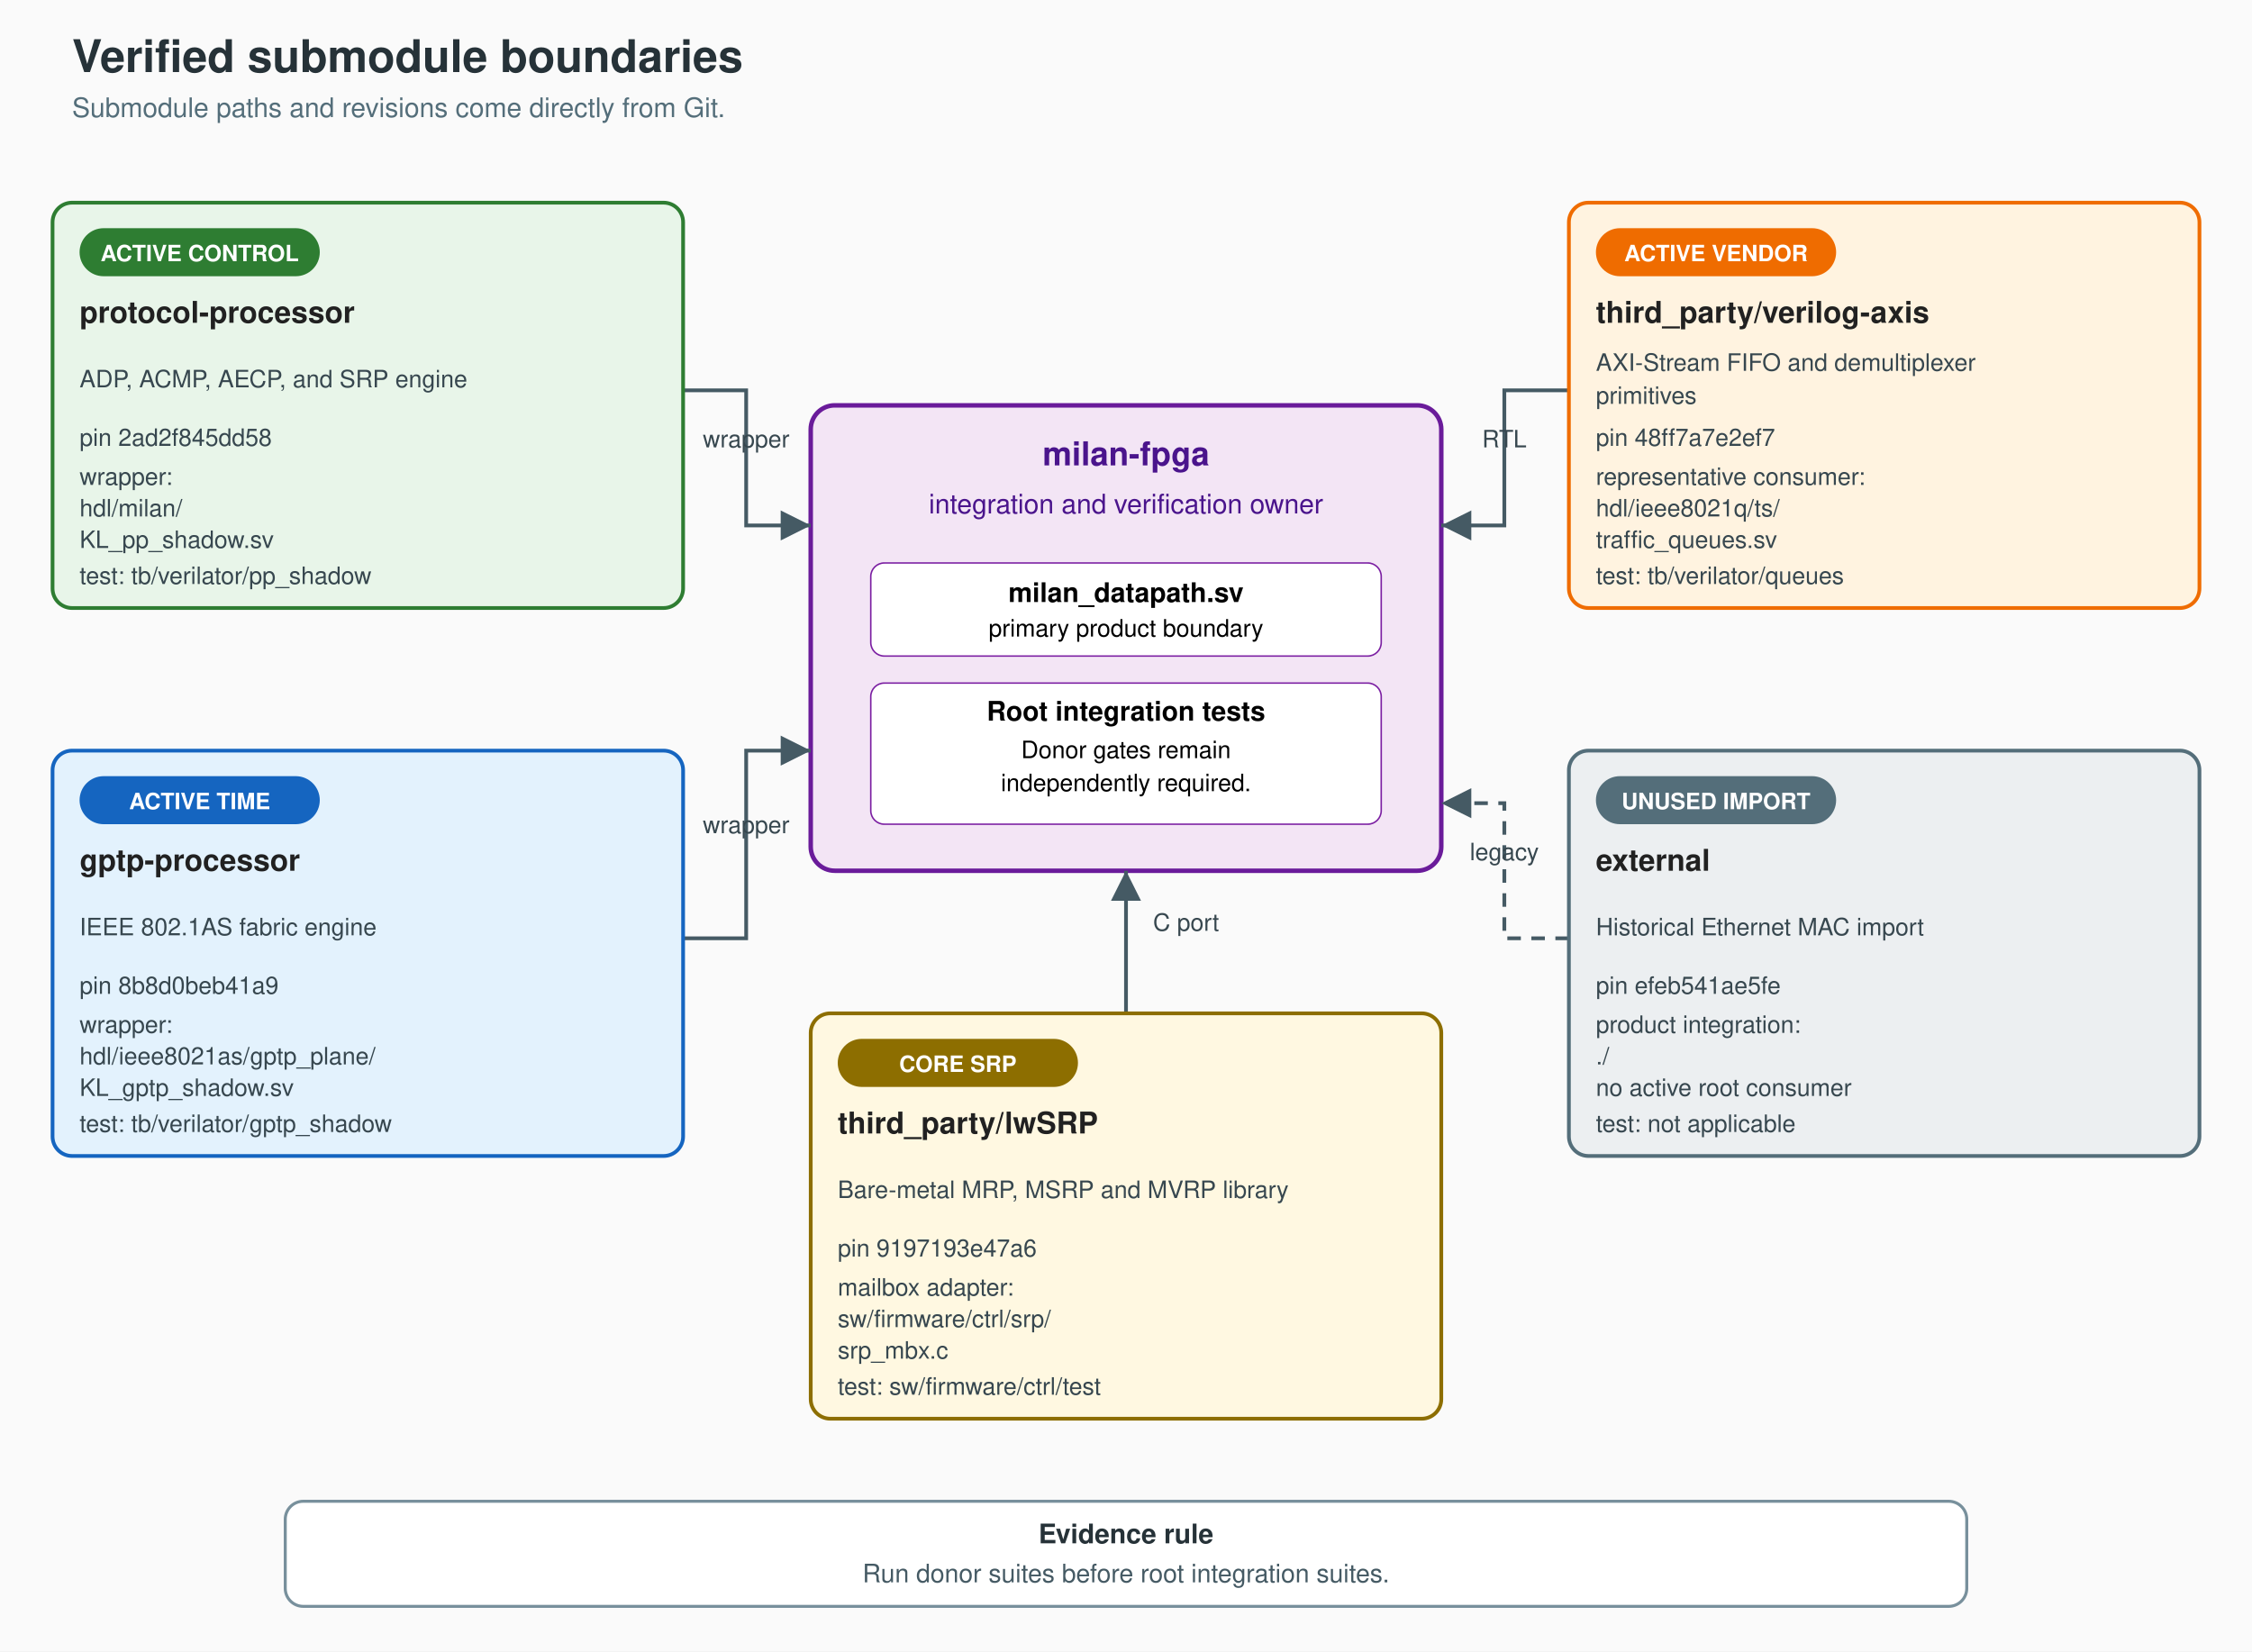
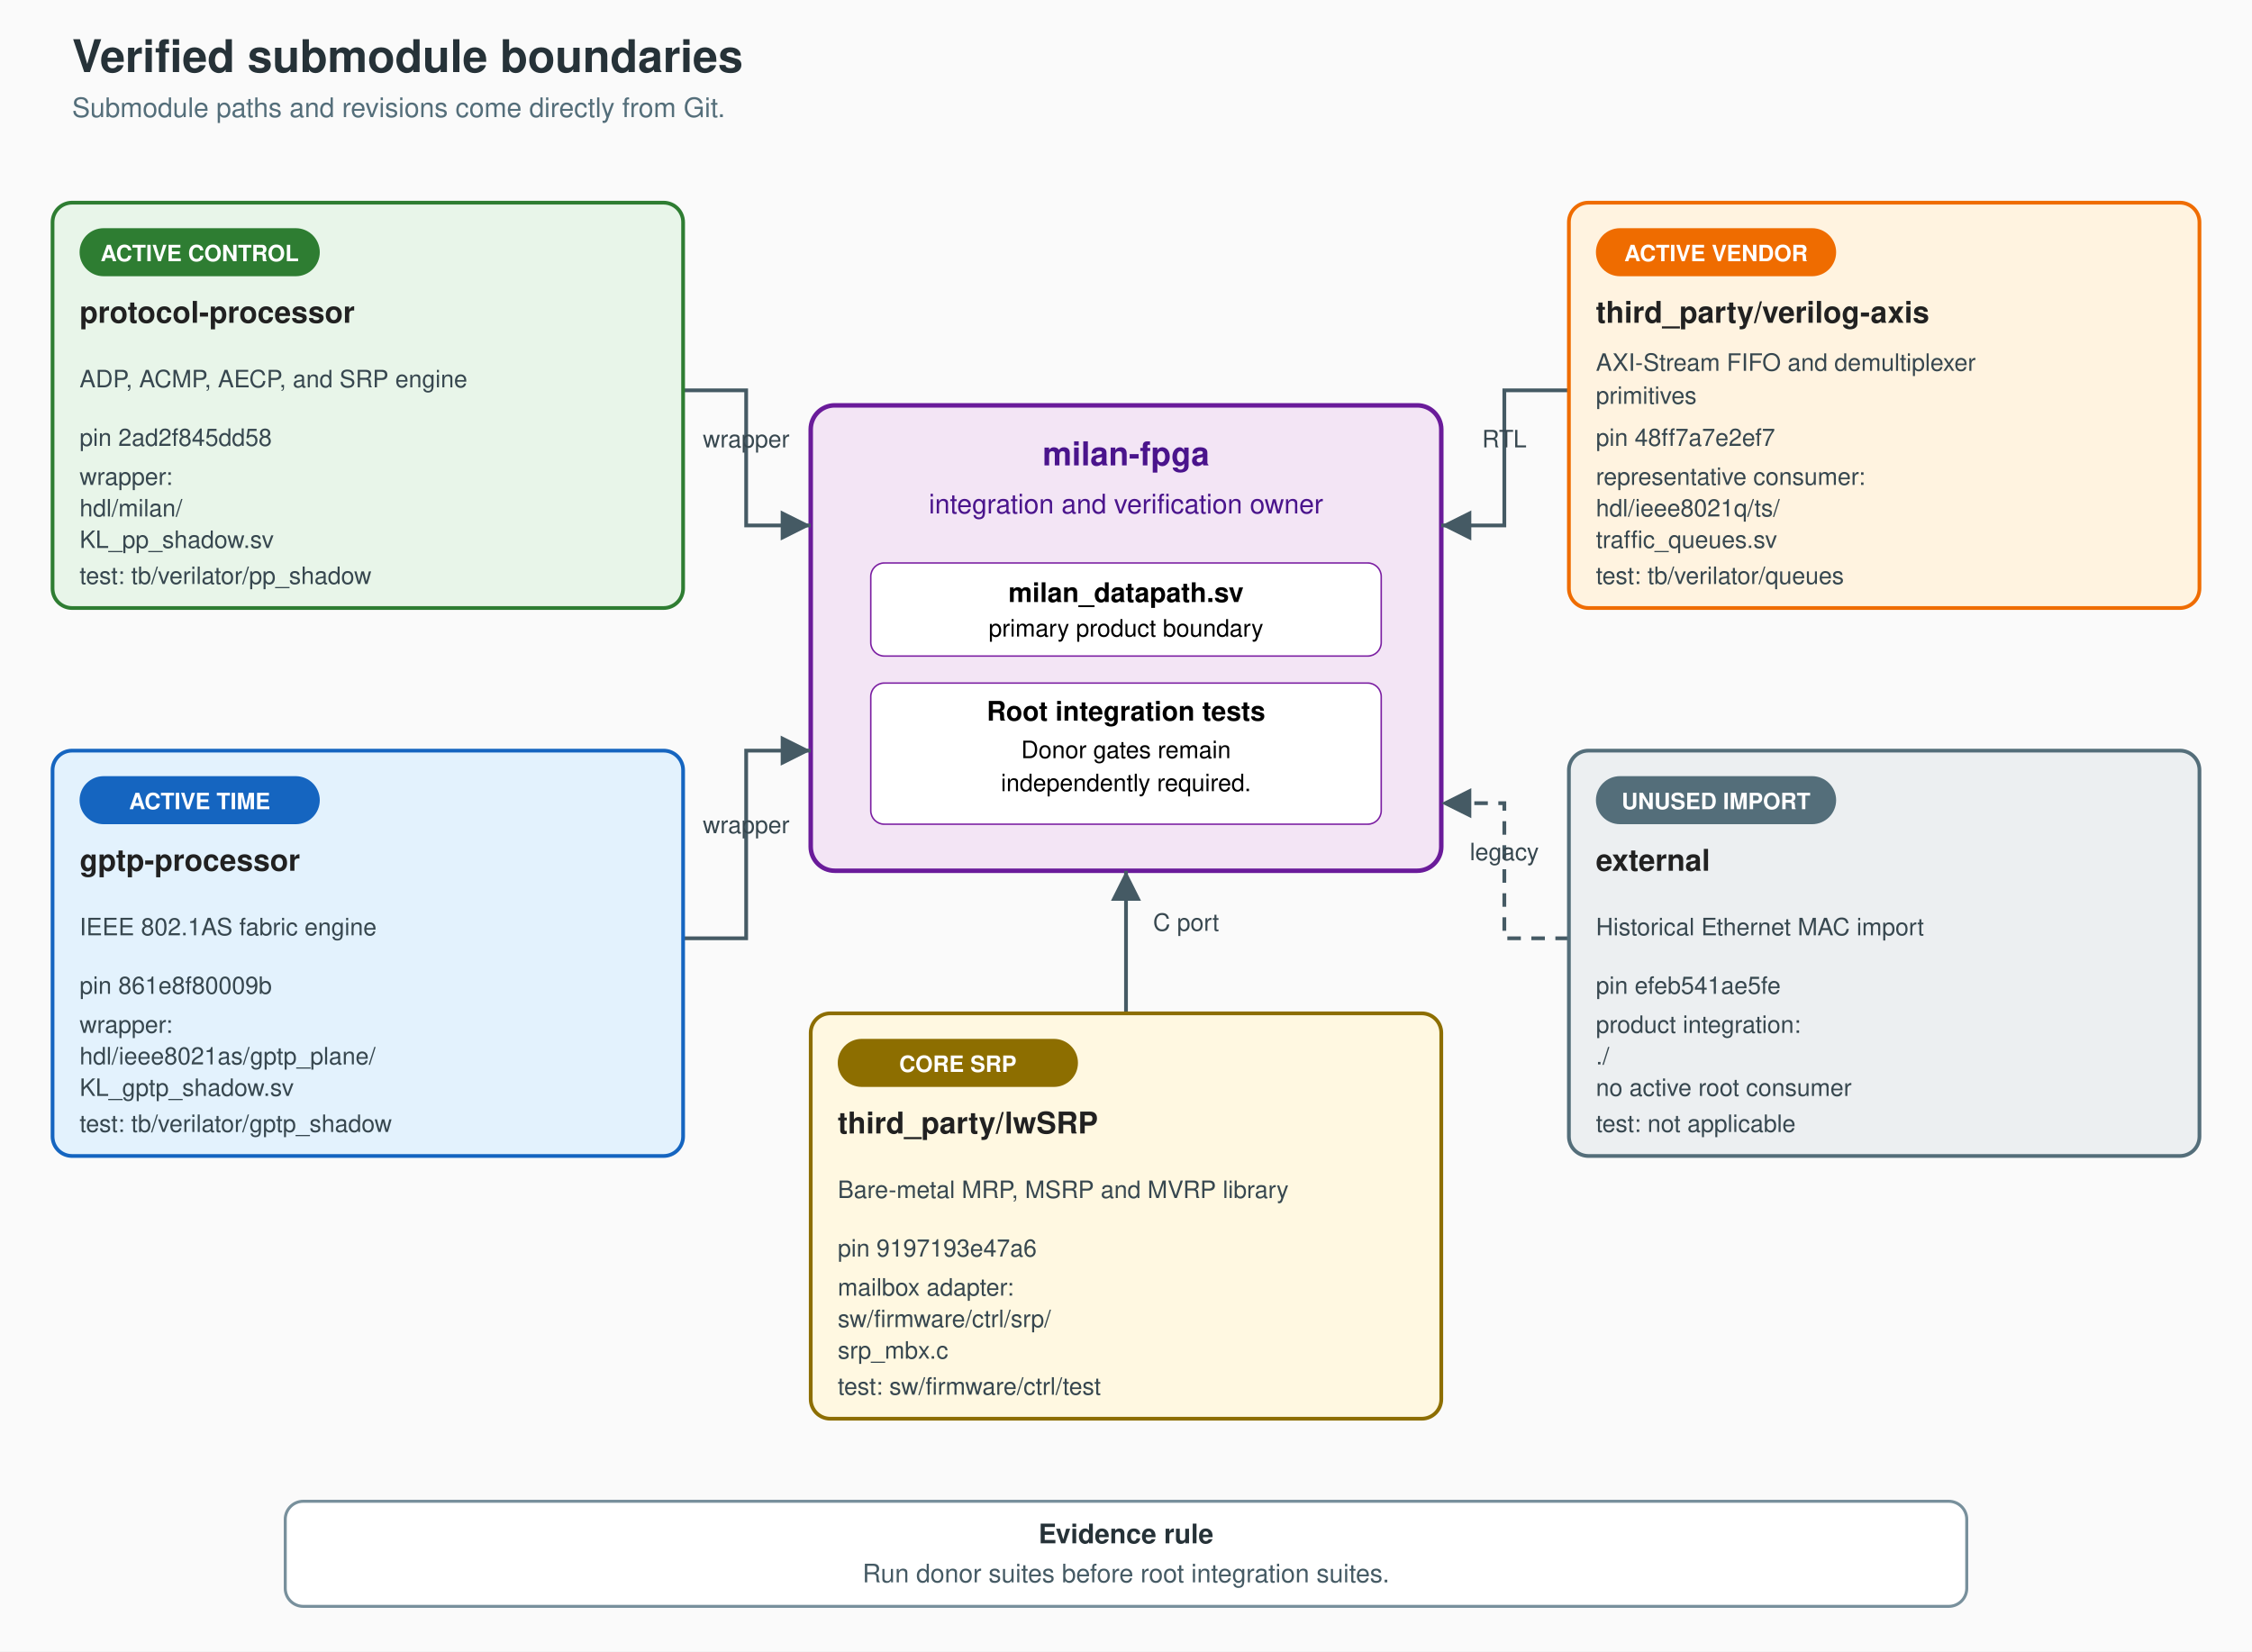
<svg xmlns="http://www.w3.org/2000/svg" width="1500" height="1100" viewBox="0 0 1500 1100" font-family="Helvetica,Arial,sans-serif">
  <rect width="1500" height="1100" fill="#FAFAFA" />
  <defs>
    <marker id="arrow" markerWidth="12" markerHeight="12" refX="8" refY="4" orient="auto">
      <path d="M0,0 L8,4 L0,8 Z" fill="#455A64" />
    </marker>
  </defs>
  <text x="48" y="48" font-size="30" font-weight="bold" fill="#263238">Verified submodule boundaries</text>
  <text x="48" y="78" font-size="18" fill="#546E7A">Submodule paths and revisions come directly from Git.</text>
  <rect x="540" y="270" width="420" height="310" rx="16" fill="#F3E5F5" stroke="#6A1B9A" stroke-width="3" />
  <text x="750" y="310" text-anchor="middle" font-size="22" font-weight="bold" fill="#4A148C">milan-fpga</text>
  <text x="750" y="342" text-anchor="middle" font-size="18" fill="#4A148C">integration and verification owner</text>
  <rect x="580" y="375" width="340" height="62" rx="9" fill="#FFFFFF" stroke="#7B1FA2" />
  <text x="750" y="401" text-anchor="middle" font-size="18" font-weight="bold">milan_datapath.sv</text>
  <text x="750" y="424" text-anchor="middle" font-size="16">primary product boundary</text>
  <rect x="580" y="455" width="340" height="94" rx="9" fill="#FFFFFF" stroke="#7B1FA2" />
  <text x="750" y="480" text-anchor="middle" font-size="18" font-weight="bold">Root integration tests</text>
  <text x="750" y="505" text-anchor="middle" font-size="16">Donor gates remain</text>
  <text x="750" y="527" text-anchor="middle" font-size="16">independently required.</text>
  <path d="M455,260 L497,260 L497,350 L540,350" fill="none" stroke="#455A64" stroke-width="2.5" marker-end="url(#arrow)" />
  <text x="497" y="298" text-anchor="middle" font-size="16" fill="#37474F">wrapper</text>
  <path d="M455,625 L497,625 L497,500 L540,500" fill="none" stroke="#455A64" stroke-width="2.5" marker-end="url(#arrow)" />
  <text x="497" y="555" text-anchor="middle" font-size="16" fill="#37474F">wrapper</text>
  <path d="M1045,260 L1002,260 L1002,350 L960,350" fill="none" stroke="#455A64" stroke-width="2.5" marker-end="url(#arrow)" />
  <text x="1002" y="298" text-anchor="middle" font-size="16" fill="#37474F">RTL</text>
  <path d="M1045,625 L1002,625 L1002,535 L960,535" fill="none" stroke="#455A64" stroke-width="2.5" marker-end="url(#arrow)" stroke-dasharray="9,7" />
  <text x="1002" y="573" text-anchor="middle" font-size="16" fill="#37474F">legacy</text>
  <path d="M750,675 L750,675 L750,580 L750,580" fill="none" stroke="#455A64" stroke-width="2.5" marker-end="url(#arrow)" />
  <text x="790" y="620" text-anchor="middle" font-size="16" fill="#37474F">C port</text>
  <rect x="35" y="135" width="420" height="270" rx="13" fill="#E8F5E9" stroke="#2E7D32" stroke-width="2.5" />
  <rect x="53" y="152" width="160" height="32" rx="16" fill="#2E7D32" />
  <text x="133" y="174" text-anchor="middle" font-size="15" font-weight="bold" fill="#FFFFFF">ACTIVE CONTROL</text>
  <text x="53" y="215" font-size="20" font-weight="bold" fill="#212121">protocol-processor</text>
  <text x="53" y="258" font-size="16" fill="#37474F">ADP, ACMP, AECP, and SRP engine</text>
  <text x="53" y="297" font-size="16" fill="#37474F">pin 2ad2f845dd58</text>
  <text x="53" y="323" font-size="16" fill="#37474F">wrapper:</text>
  <text x="53" y="344" font-size="16" fill="#37474F">hdl/milan/</text>
  <text x="53" y="365" font-size="16" fill="#37474F">KL_pp_shadow.sv</text>
  <text x="53" y="389" font-size="16" fill="#37474F">test: tb/verilator/pp_shadow</text>
  <rect x="35" y="500" width="420" height="270" rx="13" fill="#E3F2FD" stroke="#1565C0" stroke-width="2.5" />
  <rect x="53" y="517" width="160" height="32" rx="16" fill="#1565C0" />
  <text x="133" y="539" text-anchor="middle" font-size="15" font-weight="bold" fill="#FFFFFF">ACTIVE TIME</text>
  <text x="53" y="580" font-size="20" font-weight="bold" fill="#212121">gptp-processor</text>
  <text x="53" y="623" font-size="16" fill="#37474F">IEEE 802.1AS fabric engine</text>
-   <text x="53" y="662" font-size="16" fill="#37474F">pin 8b8d0beb41a9</text>
+   <text x="53" y="662" font-size="16" fill="#37474F">pin 861e8f80009b</text>
  <text x="53" y="688" font-size="16" fill="#37474F">wrapper:</text>
  <text x="53" y="709" font-size="16" fill="#37474F">hdl/ieee8021as/gptp_plane/</text>
  <text x="53" y="730" font-size="16" fill="#37474F">KL_gptp_shadow.sv</text>
  <text x="53" y="754" font-size="16" fill="#37474F">test: tb/verilator/gptp_shadow</text>
  <rect x="1045" y="135" width="420" height="270" rx="13" fill="#FFF3E0" stroke="#EF6C00" stroke-width="2.5" />
  <rect x="1063" y="152" width="160" height="32" rx="16" fill="#EF6C00" />
  <text x="1143" y="174" text-anchor="middle" font-size="15" font-weight="bold" fill="#FFFFFF">ACTIVE VENDOR</text>
  <text x="1063" y="215" font-size="20" font-weight="bold" fill="#212121">third_party/verilog-axis</text>
  <text x="1063" y="247" font-size="16" fill="#37474F">AXI-Stream FIFO and demultiplexer</text>
  <text x="1063" y="269" font-size="16" fill="#37474F">primitives</text>
  <text x="1063" y="297" font-size="16" fill="#37474F">pin 48ff7a7e2ef7</text>
  <text x="1063" y="323" font-size="16" fill="#37474F">representative consumer:</text>
  <text x="1063" y="344" font-size="16" fill="#37474F">hdl/ieee8021q/ts/</text>
  <text x="1063" y="365" font-size="16" fill="#37474F">traffic_queues.sv</text>
  <text x="1063" y="389" font-size="16" fill="#37474F">test: tb/verilator/queues</text>
  <rect x="1045" y="500" width="420" height="270" rx="13" fill="#ECEFF1" stroke="#546E7A" stroke-width="2.5" />
  <rect x="1063" y="517" width="160" height="32" rx="16" fill="#546E7A" />
  <text x="1143" y="539" text-anchor="middle" font-size="15" font-weight="bold" fill="#FFFFFF">UNUSED IMPORT</text>
  <text x="1063" y="580" font-size="20" font-weight="bold" fill="#212121">external</text>
  <text x="1063" y="623" font-size="16" fill="#37474F">Historical Ethernet MAC import</text>
  <text x="1063" y="662" font-size="16" fill="#37474F">pin efeb541ae5fe</text>
  <text x="1063" y="688" font-size="16" fill="#37474F">product integration:</text>
  <text x="1063" y="709" font-size="16" fill="#37474F">./</text>
  <text x="1063" y="730" font-size="16" fill="#37474F">no active root consumer</text>
  <text x="1063" y="754" font-size="16" fill="#37474F">test: not applicable</text>
  <rect x="540" y="675" width="420" height="270" rx="13" fill="#FFF8E1" stroke="#8D6E00" stroke-width="2.5" />
  <rect x="558" y="692" width="160" height="32" rx="16" fill="#8D6E00" />
  <text x="638" y="714" text-anchor="middle" font-size="15" font-weight="bold" fill="#FFFFFF">CORE SRP</text>
  <text x="558" y="755" font-size="20" font-weight="bold" fill="#212121">third_party/lwSRP</text>
  <text x="558" y="798" font-size="16" fill="#37474F">Bare-metal MRP, MSRP and MVRP library</text>
  <text x="558" y="837" font-size="16" fill="#37474F">pin 9197193e47a6</text>
  <text x="558" y="863" font-size="16" fill="#37474F">mailbox adapter:</text>
  <text x="558" y="884" font-size="16" fill="#37474F">sw/firmware/ctrl/srp/</text>
  <text x="558" y="905" font-size="16" fill="#37474F">srp_mbx.c</text>
  <text x="558" y="929" font-size="16" fill="#37474F">test: sw/firmware/ctrl/test</text>
  <rect x="190" y="1000" width="1120" height="70" rx="12" fill="#FFFFFF" stroke="#78909C" stroke-width="2" />
  <text x="750" y="1028" text-anchor="middle" font-size="18" font-weight="bold" fill="#263238">Evidence rule</text>
  <text x="750" y="1054" text-anchor="middle" font-size="17" fill="#455A64">Run donor suites before root integration suites.</text>
</svg>
